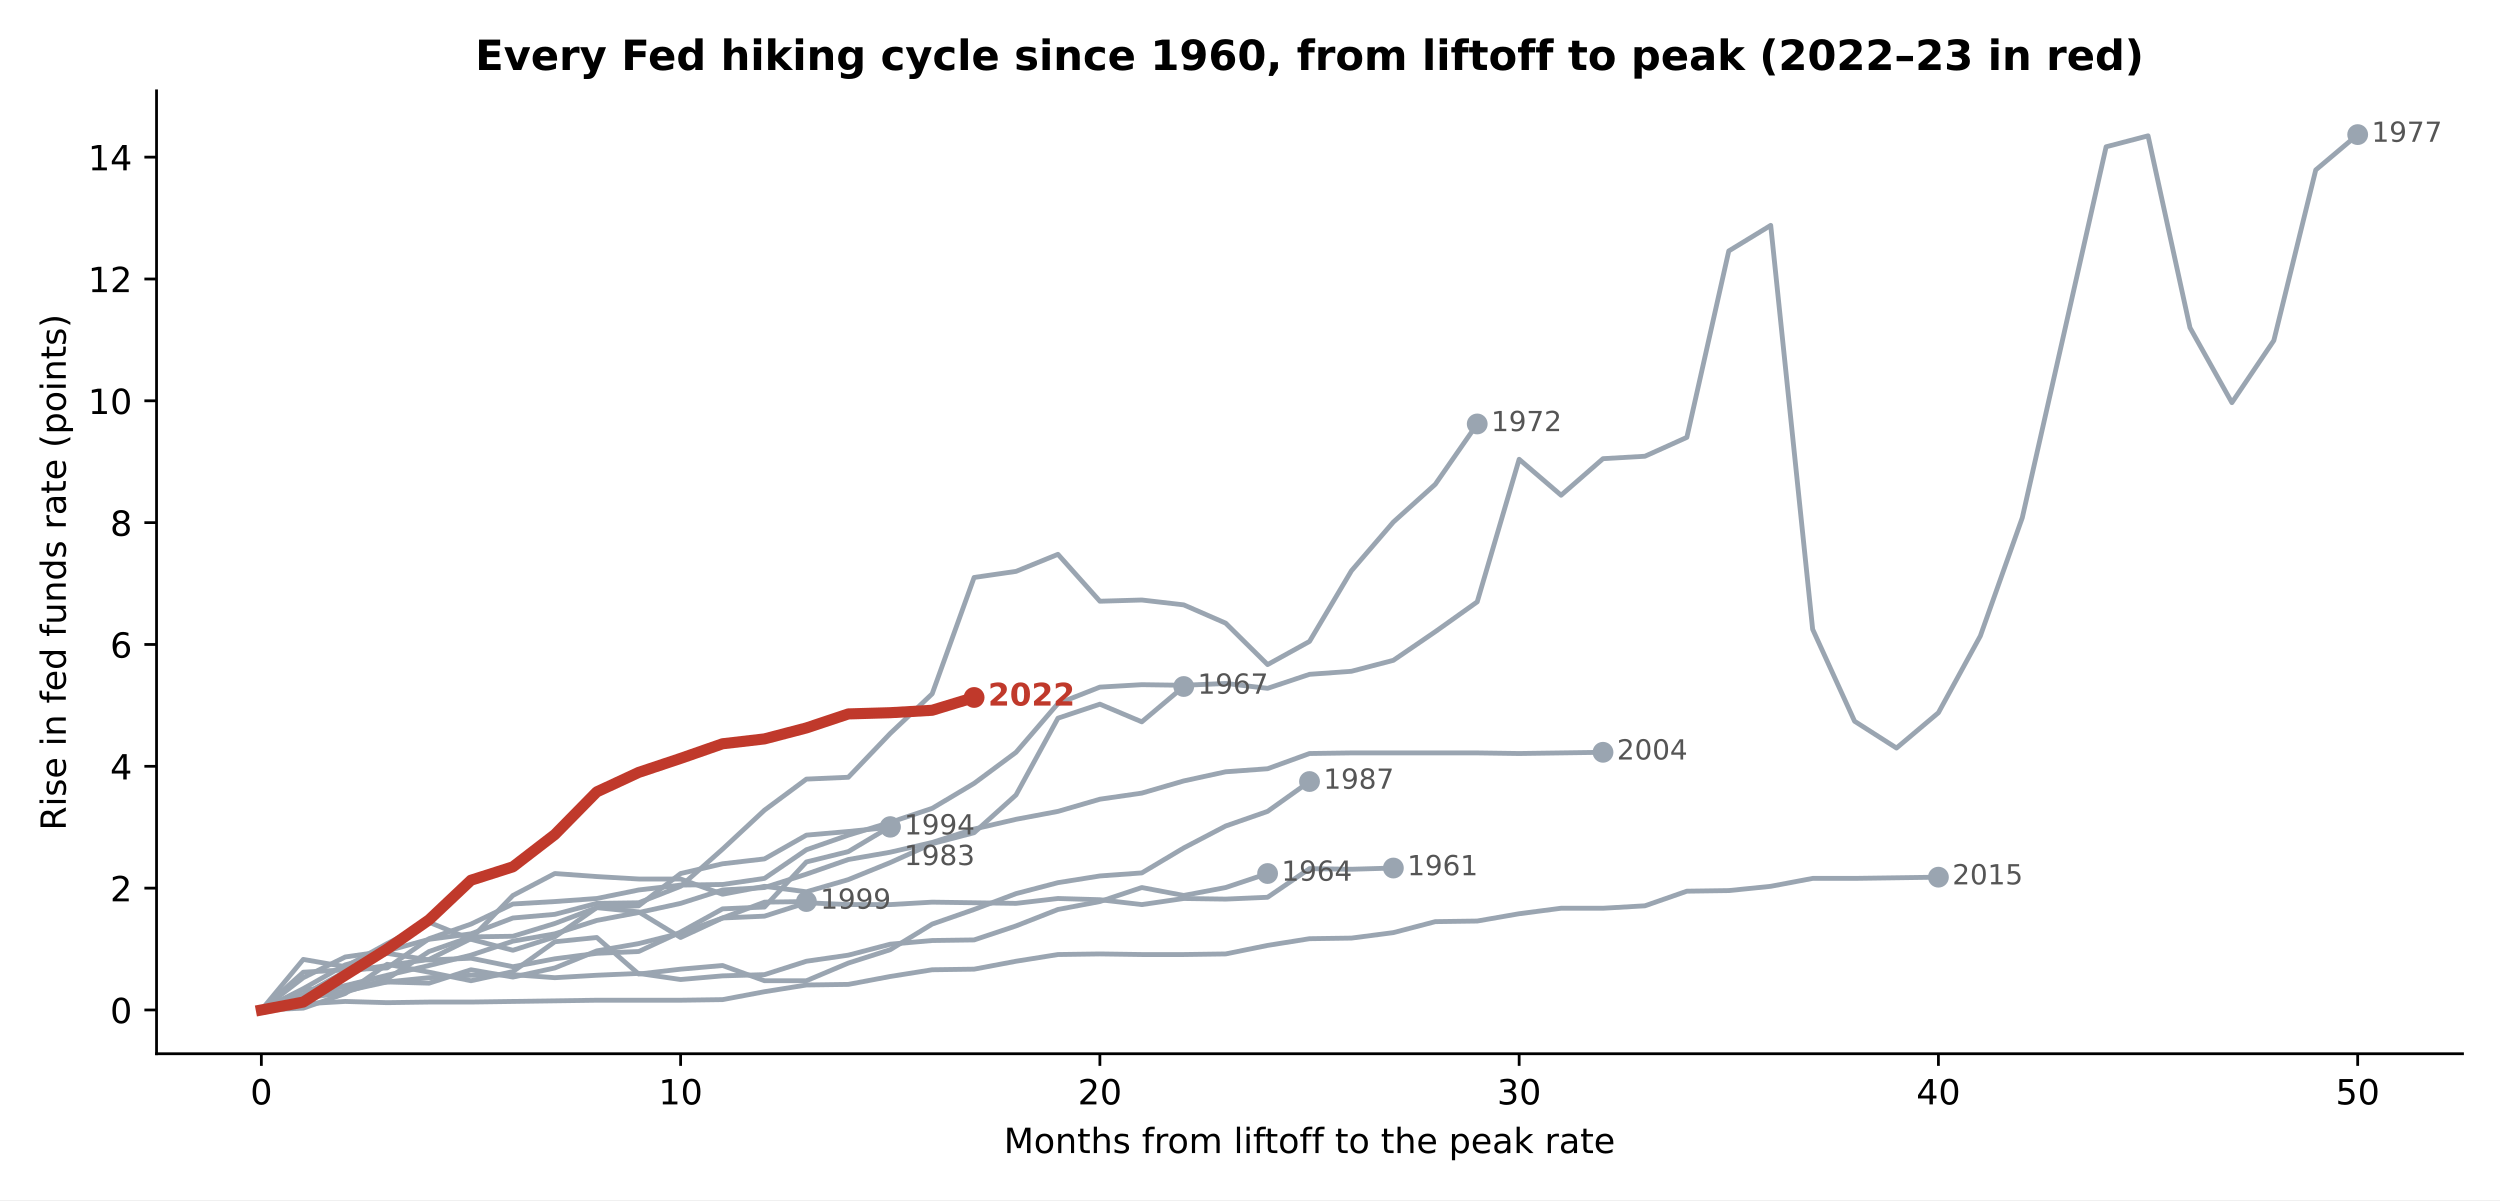
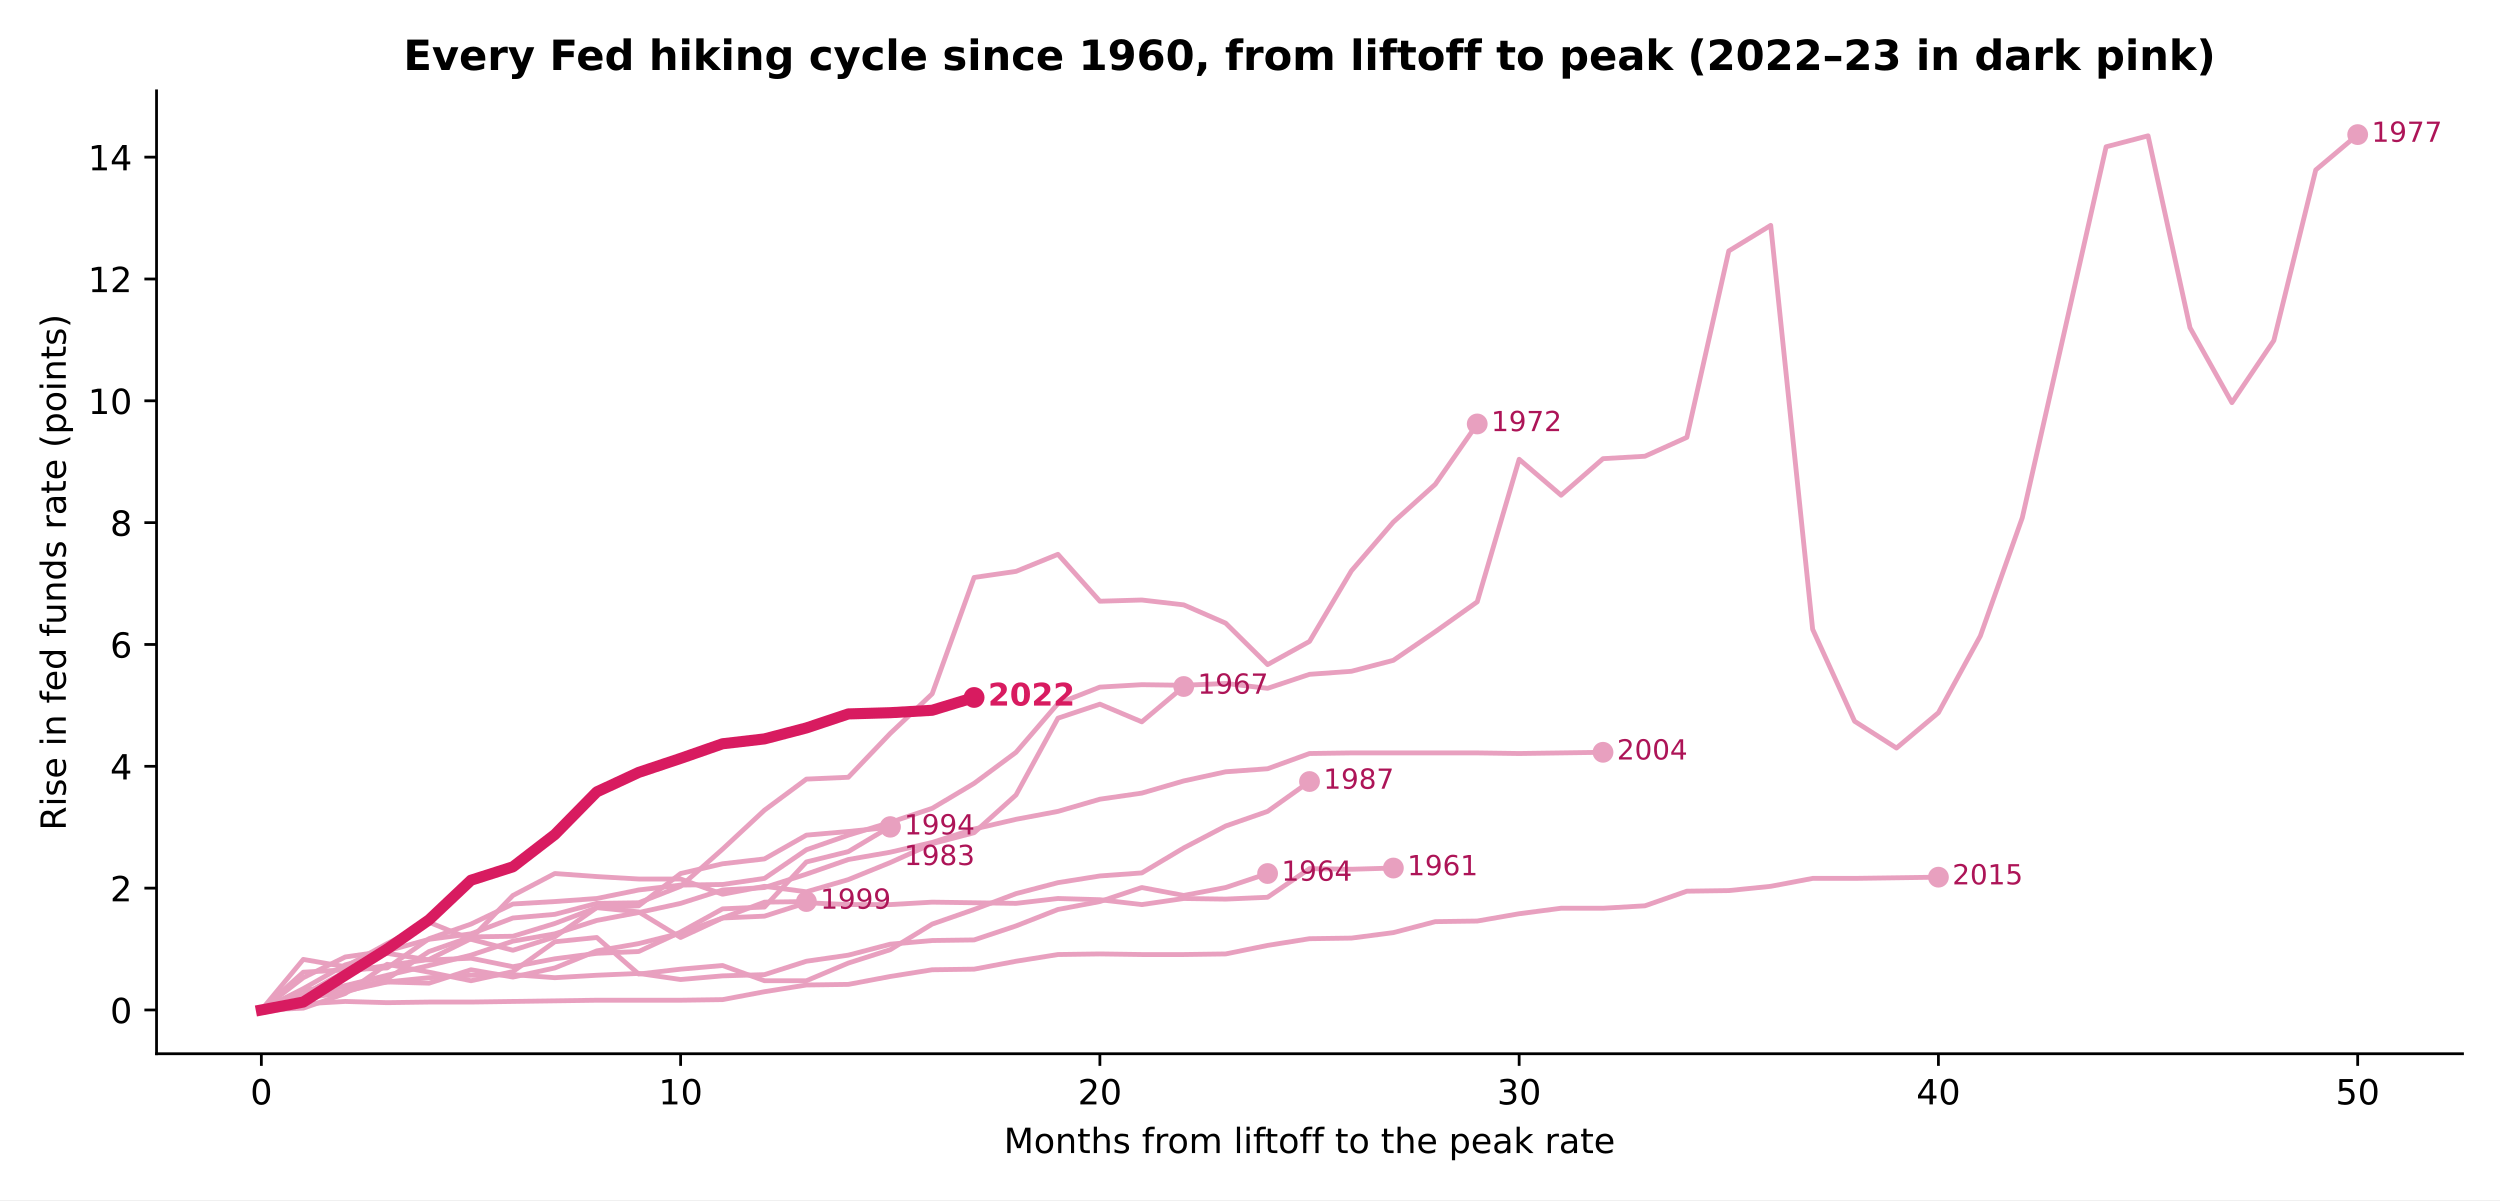
<svg xmlns="http://www.w3.org/2000/svg" xmlns:xlink="http://www.w3.org/1999/xlink" width="720pt" height="345.6pt" viewBox="0 0 720 345.6" version="1.1">
  <defs>
    <style type="text/css">*{stroke-linejoin: round; stroke-linecap: butt}</style>
  </defs>
  <g id="figure_1">
    <g id="patch_1">
      <path d="M 0 345.6  L 720 345.6  L 720 0  L 0 0  z " style="fill: #ffffff" />
    </g>
    <g id="axes_1">
      <g id="patch_2">
        <path d="M 45.082 303.478  L 709.2 303.478  L 709.2 26.16  L 45.082 26.16  z " style="fill: #ffffff" />
      </g>
      <g id="matplotlib.axis_1">
        <g id="xtick_1">
          <g id="line2d_1">
            <defs>
-               <path id="m225ca88bf4" d="M 0 0  L 0 3.5  " style="stroke: #000000; stroke-width: 0.8" />
+               <path id="me1688aa5b6" d="M 0 0  L 0 3.5  " style="stroke: #000000; stroke-width: 0.8" />
            </defs>
            <g>
-               <use xlink:href="#m225ca88bf4" x="75.27" y="303.478" style="stroke: #000000; stroke-width: 0.8" />
+               <use xlink:href="#me1688aa5b6" x="75.27" y="303.478" style="stroke: #000000; stroke-width: 0.8" />
            </g>
          </g>
          <g id="text_1">
            <text style="font-size: 10px; font-family: 'DejaVu Sans', 'Bitstream Vera Sans', 'Computer Modern Sans Serif', 'Lucida Grande', 'Verdana', 'Geneva', 'Lucid', 'Arial', 'Helvetica', 'Avant Garde', sans-serif; text-anchor: middle" x="75.27" y="318.075" transform="rotate(-0 75.26951 318.0753)">0</text>
          </g>
        </g>
        <g id="xtick_2">
          <g id="line2d_2">
            <g>
-               <use xlink:href="#m225ca88bf4" x="196.018" y="303.478" style="stroke: #000000; stroke-width: 0.8" />
+               <use xlink:href="#me1688aa5b6" x="196.018" y="303.478" style="stroke: #000000; stroke-width: 0.8" />
            </g>
          </g>
          <g id="text_2">
            <text style="font-size: 10px; font-family: 'DejaVu Sans', 'Bitstream Vera Sans', 'Computer Modern Sans Serif', 'Lucida Grande', 'Verdana', 'Geneva', 'Lucid', 'Arial', 'Helvetica', 'Avant Garde', sans-serif; text-anchor: middle" x="196.018" y="318.075" transform="rotate(-0 196.0182 318.0753)">10</text>
          </g>
        </g>
        <g id="xtick_3">
          <g id="line2d_3">
            <g>
-               <use xlink:href="#m225ca88bf4" x="316.767" y="303.478" style="stroke: #000000; stroke-width: 0.8" />
+               <use xlink:href="#me1688aa5b6" x="316.767" y="303.478" style="stroke: #000000; stroke-width: 0.8" />
            </g>
          </g>
          <g id="text_3">
            <text style="font-size: 10px; font-family: 'DejaVu Sans', 'Bitstream Vera Sans', 'Computer Modern Sans Serif', 'Lucida Grande', 'Verdana', 'Geneva', 'Lucid', 'Arial', 'Helvetica', 'Avant Garde', sans-serif; text-anchor: middle" x="316.767" y="318.075" transform="rotate(-0 316.7668 318.0753)">20</text>
          </g>
        </g>
        <g id="xtick_4">
          <g id="line2d_4">
            <g>
-               <use xlink:href="#m225ca88bf4" x="437.516" y="303.478" style="stroke: #000000; stroke-width: 0.8" />
+               <use xlink:href="#me1688aa5b6" x="437.516" y="303.478" style="stroke: #000000; stroke-width: 0.8" />
            </g>
          </g>
          <g id="text_4">
            <text style="font-size: 10px; font-family: 'DejaVu Sans', 'Bitstream Vera Sans', 'Computer Modern Sans Serif', 'Lucida Grande', 'Verdana', 'Geneva', 'Lucid', 'Arial', 'Helvetica', 'Avant Garde', sans-serif; text-anchor: middle" x="437.516" y="318.075" transform="rotate(-0 437.5155 318.0753)">30</text>
          </g>
        </g>
        <g id="xtick_5">
          <g id="line2d_5">
            <g>
-               <use xlink:href="#m225ca88bf4" x="558.264" y="303.478" style="stroke: #000000; stroke-width: 0.8" />
+               <use xlink:href="#me1688aa5b6" x="558.264" y="303.478" style="stroke: #000000; stroke-width: 0.8" />
            </g>
          </g>
          <g id="text_5">
            <text style="font-size: 10px; font-family: 'DejaVu Sans', 'Bitstream Vera Sans', 'Computer Modern Sans Serif', 'Lucida Grande', 'Verdana', 'Geneva', 'Lucid', 'Arial', 'Helvetica', 'Avant Garde', sans-serif; text-anchor: middle" x="558.264" y="318.075" transform="rotate(-0 558.2642 318.0753)">40</text>
          </g>
        </g>
        <g id="xtick_6">
          <g id="line2d_6">
            <g>
-               <use xlink:href="#m225ca88bf4" x="679.013" y="303.478" style="stroke: #000000; stroke-width: 0.8" />
+               <use xlink:href="#me1688aa5b6" x="679.013" y="303.478" style="stroke: #000000; stroke-width: 0.8" />
            </g>
          </g>
          <g id="text_6">
            <text style="font-size: 10px; font-family: 'DejaVu Sans', 'Bitstream Vera Sans', 'Computer Modern Sans Serif', 'Lucida Grande', 'Verdana', 'Geneva', 'Lucid', 'Arial', 'Helvetica', 'Avant Garde', sans-serif; text-anchor: middle" x="679.013" y="318.075" transform="rotate(-0 679.0128 318.0753)">50</text>
          </g>
        </g>
        <g id="text_7">
          <text style="font-size: 10px; font-family: 'DejaVu Sans', 'Bitstream Vera Sans', 'Computer Modern Sans Serif', 'Lucida Grande', 'Verdana', 'Geneva', 'Lucid', 'Arial', 'Helvetica', 'Avant Garde', sans-serif; text-anchor: middle" x="377.141" y="332.076" transform="rotate(-0 377.1412 332.0761)">Months from liftoff to the peak rate</text>
        </g>
      </g>
      <g id="matplotlib.axis_2">
        <g id="ytick_1">
          <g id="line2d_7">
            <defs>
-               <path id="m6b2600c129" d="M 0 0  L -3.5 0  " style="stroke: #000000; stroke-width: 0.8" />
+               <path id="m8c6178fd50" d="M 0 0  L -3.5 0  " style="stroke: #000000; stroke-width: 0.8" />
            </defs>
            <g>
-               <use xlink:href="#m6b2600c129" x="45.082" y="290.872" style="stroke: #000000; stroke-width: 0.8" />
+               <use xlink:href="#m8c6178fd50" x="45.082" y="290.872" style="stroke: #000000; stroke-width: 0.8" />
            </g>
          </g>
          <g id="text_8">
            <text style="font-size: 10px; font-family: 'DejaVu Sans', 'Bitstream Vera Sans', 'Computer Modern Sans Serif', 'Lucida Grande', 'Verdana', 'Geneva', 'Lucid', 'Arial', 'Helvetica', 'Avant Garde', sans-serif; text-anchor: end" x="38.082" y="294.671" transform="rotate(-0 38.08234 294.6711)">0</text>
          </g>
        </g>
        <g id="ytick_2">
          <g id="line2d_8">
            <g>
-               <use xlink:href="#m6b2600c129" x="45.082" y="255.784" style="stroke: #000000; stroke-width: 0.8" />
+               <use xlink:href="#m8c6178fd50" x="45.082" y="255.784" style="stroke: #000000; stroke-width: 0.8" />
            </g>
          </g>
          <g id="text_9">
            <text style="font-size: 10px; font-family: 'DejaVu Sans', 'Bitstream Vera Sans', 'Computer Modern Sans Serif', 'Lucida Grande', 'Verdana', 'Geneva', 'Lucid', 'Arial', 'Helvetica', 'Avant Garde', sans-serif; text-anchor: end" x="38.082" y="259.583" transform="rotate(-0 38.08234 259.5832)">2</text>
          </g>
        </g>
        <g id="ytick_3">
          <g id="line2d_9">
            <g>
-               <use xlink:href="#m6b2600c129" x="45.082" y="220.696" style="stroke: #000000; stroke-width: 0.8" />
+               <use xlink:href="#m8c6178fd50" x="45.082" y="220.696" style="stroke: #000000; stroke-width: 0.8" />
            </g>
          </g>
          <g id="text_10">
            <text style="font-size: 10px; font-family: 'DejaVu Sans', 'Bitstream Vera Sans', 'Computer Modern Sans Serif', 'Lucida Grande', 'Verdana', 'Geneva', 'Lucid', 'Arial', 'Helvetica', 'Avant Garde', sans-serif; text-anchor: end" x="38.082" y="224.495" transform="rotate(-0 38.08234 224.4952)">4</text>
          </g>
        </g>
        <g id="ytick_4">
          <g id="line2d_10">
            <g>
-               <use xlink:href="#m6b2600c129" x="45.082" y="185.608" style="stroke: #000000; stroke-width: 0.8" />
+               <use xlink:href="#m8c6178fd50" x="45.082" y="185.608" style="stroke: #000000; stroke-width: 0.8" />
            </g>
          </g>
          <g id="text_11">
            <text style="font-size: 10px; font-family: 'DejaVu Sans', 'Bitstream Vera Sans', 'Computer Modern Sans Serif', 'Lucida Grande', 'Verdana', 'Geneva', 'Lucid', 'Arial', 'Helvetica', 'Avant Garde', sans-serif; text-anchor: end" x="38.082" y="189.407" transform="rotate(-0 38.08234 189.4073)">6</text>
          </g>
        </g>
        <g id="ytick_5">
          <g id="line2d_11">
            <g>
-               <use xlink:href="#m6b2600c129" x="45.082" y="150.52" style="stroke: #000000; stroke-width: 0.8" />
+               <use xlink:href="#m8c6178fd50" x="45.082" y="150.52" style="stroke: #000000; stroke-width: 0.8" />
            </g>
          </g>
          <g id="text_12">
            <text style="font-size: 10px; font-family: 'DejaVu Sans', 'Bitstream Vera Sans', 'Computer Modern Sans Serif', 'Lucida Grande', 'Verdana', 'Geneva', 'Lucid', 'Arial', 'Helvetica', 'Avant Garde', sans-serif; text-anchor: end" x="38.082" y="154.319" transform="rotate(-0 38.08234 154.3193)">8</text>
          </g>
        </g>
        <g id="ytick_6">
          <g id="line2d_12">
            <g>
-               <use xlink:href="#m6b2600c129" x="45.082" y="115.433" style="stroke: #000000; stroke-width: 0.8" />
+               <use xlink:href="#m8c6178fd50" x="45.082" y="115.433" style="stroke: #000000; stroke-width: 0.8" />
            </g>
          </g>
          <g id="text_13">
            <text style="font-size: 10px; font-family: 'DejaVu Sans', 'Bitstream Vera Sans', 'Computer Modern Sans Serif', 'Lucida Grande', 'Verdana', 'Geneva', 'Lucid', 'Arial', 'Helvetica', 'Avant Garde', sans-serif; text-anchor: end" x="38.082" y="119.231" transform="rotate(-0 38.08234 119.2314)">10</text>
          </g>
        </g>
        <g id="ytick_7">
          <g id="line2d_13">
            <g>
-               <use xlink:href="#m6b2600c129" x="45.082" y="80.345" style="stroke: #000000; stroke-width: 0.8" />
+               <use xlink:href="#m8c6178fd50" x="45.082" y="80.345" style="stroke: #000000; stroke-width: 0.8" />
            </g>
          </g>
          <g id="text_14">
            <text style="font-size: 10px; font-family: 'DejaVu Sans', 'Bitstream Vera Sans', 'Computer Modern Sans Serif', 'Lucida Grande', 'Verdana', 'Geneva', 'Lucid', 'Arial', 'Helvetica', 'Avant Garde', sans-serif; text-anchor: end" x="38.082" y="84.143" transform="rotate(-0 38.08234 84.1434)">12</text>
          </g>
        </g>
        <g id="ytick_8">
          <g id="line2d_14">
            <g>
-               <use xlink:href="#m6b2600c129" x="45.082" y="45.257" style="stroke: #000000; stroke-width: 0.8" />
+               <use xlink:href="#m8c6178fd50" x="45.082" y="45.257" style="stroke: #000000; stroke-width: 0.8" />
            </g>
          </g>
          <g id="text_15">
            <text style="font-size: 10px; font-family: 'DejaVu Sans', 'Bitstream Vera Sans', 'Computer Modern Sans Serif', 'Lucida Grande', 'Verdana', 'Geneva', 'Lucid', 'Arial', 'Helvetica', 'Avant Garde', sans-serif; text-anchor: end" x="38.082" y="49.055" transform="rotate(-0 38.08234 49.05545)">14</text>
          </g>
        </g>
        <g id="text_16">
          <text style="font-size: 10px; font-family: 'DejaVu Sans', 'Bitstream Vera Sans', 'Computer Modern Sans Serif', 'Lucida Grande', 'Verdana', 'Geneva', 'Lucid', 'Arial', 'Helvetica', 'Avant Garde', sans-serif; text-anchor: middle" x="18.955" y="164.819" transform="rotate(-90 18.955 164.8188)">Rise in fed funds rate (points)</text>
        </g>
      </g>
      <g id="line2d_15">
-         <path d="M 75.27 290.872  L 87.344 276.311  L 99.419 278.416  L 111.494 271.749  L 123.569 265.609  L 135.644 270.521  L 147.719 273.679  L 159.794 269.82  L 171.868 261.398  L 183.943 262.627  L 196.018 269.995  L 208.093 264.381  L 220.168 263.855  L 232.243 259.995  L 244.318 260.521  L 256.393 260.521  L 268.467 259.819  L 280.542 259.995  L 292.617 260.17  L 304.692 258.767  L 316.767 259.118  L 328.842 260.521  L 340.917 258.767  L 352.991 258.942  L 365.066 258.416  L 377.141 250.17  L 389.216 250.346  L 401.291 249.995  " clip-path="url(#pd6f90a37a1)" style="fill: none; stroke: #9aa5b1; stroke-width: 1.4; stroke-linecap: square" />
+         <path d="M 75.27 290.872  L 87.344 276.311  L 99.419 278.416  L 111.494 271.749  L 123.569 265.609  L 135.644 270.521  L 147.719 273.679  L 159.794 269.82  L 171.868 261.398  L 183.943 262.627  L 196.018 269.995  L 208.093 264.381  L 220.168 263.855  L 232.243 259.995  L 244.318 260.521  L 256.393 260.521  L 268.467 259.819  L 280.542 259.995  L 292.617 260.17  L 304.692 258.767  L 316.767 259.118  L 328.842 260.521  L 340.917 258.767  L 352.991 258.942  L 365.066 258.416  L 377.141 250.17  L 389.216 250.346  L 401.291 249.995  " clip-path="url(#p5d82ad75a1)" style="fill: none; stroke: #e8a0bf; stroke-width: 1.4; stroke-linecap: square" />
      </g>
      <g id="line2d_16">
        <defs>
-           <path id="m05552e26a7" d="M 0 2.5  C 0.663 2.5 1.299 2.237 1.768 1.768  C 2.237 1.299 2.5 0.663 2.5 0  C 2.5 -0.663 2.237 -1.299 1.768 -1.768  C 1.299 -2.237 0.663 -2.5 0 -2.5  C -0.663 -2.5 -1.299 -2.237 -1.768 -1.768  C -2.237 -1.299 -2.5 -0.663 -2.5 0  C -2.5 0.663 -2.237 1.299 -1.768 1.768  C -1.299 2.237 -0.663 2.5 0 2.5  z " style="stroke: #9aa5b1" />
+           <path id="m7ef1931a1c" d="M 0 2.5  C 0.663 2.5 1.299 2.237 1.768 1.768  C 2.237 1.299 2.5 0.663 2.5 0  C 2.5 -0.663 2.237 -1.299 1.768 -1.768  C 1.299 -2.237 0.663 -2.5 0 -2.5  C -0.663 -2.5 -1.299 -2.237 -1.768 -1.768  C -2.237 -1.299 -2.5 -0.663 -2.5 0  C -2.5 0.663 -2.237 1.299 -1.768 1.768  C -1.299 2.237 -0.663 2.5 0 2.5  z " style="stroke: #e8a0bf" />
        </defs>
-         <g clip-path="url(#pd6f90a37a1)">
-           <use xlink:href="#m05552e26a7" x="401.291" y="249.995" style="fill: #9aa5b1; stroke: #9aa5b1" />
+         <g clip-path="url(#p5d82ad75a1)">
+           <use xlink:href="#m7ef1931a1c" x="401.291" y="249.995" style="fill: #e8a0bf; stroke: #e8a0bf" />
        </g>
      </g>
      <g id="line2d_17">
-         <path d="M 75.27 290.872  L 87.344 285.083  L 99.419 284.206  L 111.494 282.802  L 123.569 281.574  L 135.644 280.872  L 147.719 280.697  L 159.794 281.574  L 171.868 280.872  L 183.943 280.346  L 196.018 282.1  L 208.093 281.048  L 220.168 280.697  L 232.243 276.837  L 244.318 275.083  L 256.393 271.925  L 268.467 270.872  L 280.542 270.697  L 292.617 266.662  L 304.692 261.925  L 316.767 259.644  L 328.842 255.609  L 340.917 257.89  L 352.991 255.609  L 365.066 251.574  " clip-path="url(#pd6f90a37a1)" style="fill: none; stroke: #9aa5b1; stroke-width: 1.4; stroke-linecap: square" />
+         <path d="M 75.27 290.872  L 87.344 285.083  L 99.419 284.206  L 111.494 282.802  L 123.569 281.574  L 135.644 280.872  L 147.719 280.697  L 159.794 281.574  L 171.868 280.872  L 183.943 280.346  L 196.018 282.1  L 208.093 281.048  L 220.168 280.697  L 232.243 276.837  L 244.318 275.083  L 256.393 271.925  L 268.467 270.872  L 280.542 270.697  L 292.617 266.662  L 304.692 261.925  L 316.767 259.644  L 328.842 255.609  L 340.917 257.89  L 352.991 255.609  L 365.066 251.574  " clip-path="url(#p5d82ad75a1)" style="fill: none; stroke: #e8a0bf; stroke-width: 1.4; stroke-linecap: square" />
      </g>
      <g id="line2d_18">
-         <g clip-path="url(#pd6f90a37a1)">
-           <use xlink:href="#m05552e26a7" x="365.066" y="251.574" style="fill: #9aa5b1; stroke: #9aa5b1" />
+         <g clip-path="url(#p5d82ad75a1)">
+           <use xlink:href="#m7ef1931a1c" x="365.066" y="251.574" style="fill: #e8a0bf; stroke: #e8a0bf" />
        </g>
      </g>
      <g id="line2d_19">
-         <path d="M 75.27 290.872  L 87.344 286.486  L 99.419 279.82  L 111.494 278.065  L 123.569 276.311  L 135.644 270.346  L 147.719 257.89  L 159.794 251.574  L 171.868 252.451  L 183.943 253.153  L 196.018 253.153  L 208.093 257.539  L 220.168 255.258  L 232.243 256.837  L 244.318 253.328  L 256.393 248.416  L 268.467 242.977  L 280.542 239.819  L 292.617 228.942  L 304.692 206.837  L 316.767 202.802  L 328.842 207.889  L 340.917 197.714  " clip-path="url(#pd6f90a37a1)" style="fill: none; stroke: #9aa5b1; stroke-width: 1.4; stroke-linecap: square" />
+         <path d="M 75.27 290.872  L 87.344 286.486  L 99.419 279.82  L 111.494 278.065  L 123.569 276.311  L 135.644 270.346  L 147.719 257.89  L 159.794 251.574  L 171.868 252.451  L 183.943 253.153  L 196.018 253.153  L 208.093 257.539  L 220.168 255.258  L 232.243 256.837  L 244.318 253.328  L 256.393 248.416  L 268.467 242.977  L 280.542 239.819  L 292.617 228.942  L 304.692 206.837  L 316.767 202.802  L 328.842 207.889  L 340.917 197.714  " clip-path="url(#p5d82ad75a1)" style="fill: none; stroke: #e8a0bf; stroke-width: 1.4; stroke-linecap: square" />
      </g>
      <g id="line2d_20">
-         <g clip-path="url(#pd6f90a37a1)">
-           <use xlink:href="#m05552e26a7" x="340.917" y="197.714" style="fill: #9aa5b1; stroke: #9aa5b1" />
+         <g clip-path="url(#p5d82ad75a1)">
+           <use xlink:href="#m7ef1931a1c" x="340.917" y="197.714" style="fill: #e8a0bf; stroke: #e8a0bf" />
        </g>
      </g>
      <g id="line2d_21">
-         <path d="M 75.27 290.872  L 87.344 281.574  L 99.419 275.609  L 111.494 273.855  L 123.569 270.521  L 135.644 268.942  L 147.719 264.381  L 159.794 263.328  L 171.868 260.17  L 183.943 259.995  L 196.018 255.258  L 208.093 244.556  L 220.168 233.328  L 232.243 224.381  L 244.318 223.854  L 256.393 211.223  L 268.467 199.819  L 280.542 166.31  L 292.617 164.556  L 304.692 159.643  L 316.767 173.152  L 328.842 172.801  L 340.917 174.205  L 352.991 179.468  L 365.066 191.398  L 377.141 184.731  L 389.216 164.38  L 401.291 150.345  L 413.366 139.468  L 425.441 122.099  " clip-path="url(#pd6f90a37a1)" style="fill: none; stroke: #9aa5b1; stroke-width: 1.4; stroke-linecap: square" />
+         <path d="M 75.27 290.872  L 87.344 281.574  L 99.419 275.609  L 111.494 273.855  L 123.569 270.521  L 135.644 268.942  L 147.719 264.381  L 159.794 263.328  L 171.868 260.17  L 183.943 259.995  L 196.018 255.258  L 208.093 244.556  L 220.168 233.328  L 232.243 224.381  L 244.318 223.854  L 256.393 211.223  L 268.467 199.819  L 280.542 166.31  L 292.617 164.556  L 304.692 159.643  L 316.767 173.152  L 328.842 172.801  L 340.917 174.205  L 352.991 179.468  L 365.066 191.398  L 377.141 184.731  L 389.216 164.38  L 401.291 150.345  L 413.366 139.468  L 425.441 122.099  " clip-path="url(#p5d82ad75a1)" style="fill: none; stroke: #e8a0bf; stroke-width: 1.4; stroke-linecap: square" />
      </g>
      <g id="line2d_22">
-         <g clip-path="url(#pd6f90a37a1)">
-           <use xlink:href="#m05552e26a7" x="425.441" y="122.099" style="fill: #9aa5b1; stroke: #9aa5b1" />
+         <g clip-path="url(#p5d82ad75a1)">
+           <use xlink:href="#m7ef1931a1c" x="425.441" y="122.099" style="fill: #e8a0bf; stroke: #e8a0bf" />
        </g>
      </g>
      <g id="line2d_23">
-         <path d="M 75.27 290.872  L 87.344 279.995  L 99.419 279.293  L 111.494 278.767  L 123.569 270.346  L 135.644 266.135  L 147.719 260.346  L 159.794 259.644  L 171.868 258.767  L 183.943 256.311  L 196.018 254.907  L 208.093 254.732  L 220.168 252.977  L 232.243 244.732  L 244.318 240.521  L 256.393 236.837  L 268.467 232.802  L 280.542 225.609  L 292.617 216.661  L 304.692 202.626  L 316.767 197.889  L 328.842 197.187  L 340.917 197.363  L 352.991 196.837  L 365.066 198.24  L 377.141 194.205  L 389.216 193.328  L 401.291 190.17  L 413.366 181.924  L 425.441 173.328  L 437.516 132.275  L 449.59 142.626  L 461.665 132.099  L 473.74 131.398  L 485.815 125.959  L 497.89 72.274  L 509.965 64.906  L 522.04 181.222  L 534.114 207.714  L 546.189 215.433  L 558.264 205.258  L 570.339 183.152  L 582.414 149.117  L 594.489 95.783  L 606.564 42.274  L 618.639 39.116  L 630.713 94.38  L 642.788 115.959  L 654.863 98.064  L 666.938 48.941  L 679.013 38.765  " clip-path="url(#pd6f90a37a1)" style="fill: none; stroke: #9aa5b1; stroke-width: 1.4; stroke-linecap: square" />
+         <path d="M 75.27 290.872  L 87.344 279.995  L 99.419 279.293  L 111.494 278.767  L 123.569 270.346  L 135.644 266.135  L 147.719 260.346  L 159.794 259.644  L 171.868 258.767  L 183.943 256.311  L 196.018 254.907  L 208.093 254.732  L 220.168 252.977  L 232.243 244.732  L 244.318 240.521  L 256.393 236.837  L 268.467 232.802  L 280.542 225.609  L 292.617 216.661  L 304.692 202.626  L 316.767 197.889  L 328.842 197.187  L 340.917 197.363  L 352.991 196.837  L 365.066 198.24  L 377.141 194.205  L 389.216 193.328  L 401.291 190.17  L 413.366 181.924  L 425.441 173.328  L 437.516 132.275  L 449.59 142.626  L 461.665 132.099  L 473.74 131.398  L 485.815 125.959  L 497.89 72.274  L 509.965 64.906  L 522.04 181.222  L 534.114 207.714  L 546.189 215.433  L 558.264 205.258  L 570.339 183.152  L 582.414 149.117  L 594.489 95.783  L 606.564 42.274  L 618.639 39.116  L 630.713 94.38  L 642.788 115.959  L 654.863 98.064  L 666.938 48.941  L 679.013 38.765  " clip-path="url(#p5d82ad75a1)" style="fill: none; stroke: #e8a0bf; stroke-width: 1.4; stroke-linecap: square" />
      </g>
      <g id="line2d_24">
-         <g clip-path="url(#pd6f90a37a1)">
-           <use xlink:href="#m05552e26a7" x="679.013" y="38.765" style="fill: #9aa5b1; stroke: #9aa5b1" />
+         <g clip-path="url(#p5d82ad75a1)">
+           <use xlink:href="#m7ef1931a1c" x="679.013" y="38.765" style="fill: #e8a0bf; stroke: #e8a0bf" />
        </g>
      </g>
      <g id="line2d_25">
-         <path d="M 75.27 290.872  L 87.344 284.732  L 99.419 277.89  L 111.494 274.556  L 123.569 276.486  L 135.644 275.96  L 147.719 278.416  L 159.794 276.135  L 171.868 274.556  L 183.943 274.03  L 196.018 268.416  L 208.093 261.749  L 220.168 261.223  L 232.243 248.24  L 244.318 245.258  L 256.393 238.065  " clip-path="url(#pd6f90a37a1)" style="fill: none; stroke: #9aa5b1; stroke-width: 1.4; stroke-linecap: square" />
+         <path d="M 75.27 290.872  L 87.344 284.732  L 99.419 277.89  L 111.494 274.556  L 123.569 276.486  L 135.644 275.96  L 147.719 278.416  L 159.794 276.135  L 171.868 274.556  L 183.943 274.03  L 196.018 268.416  L 208.093 261.749  L 220.168 261.223  L 232.243 248.24  L 244.318 245.258  L 256.393 238.065  " clip-path="url(#p5d82ad75a1)" style="fill: none; stroke: #e8a0bf; stroke-width: 1.4; stroke-linecap: square" />
      </g>
      <g id="line2d_26">
-         <g clip-path="url(#pd6f90a37a1)">
-           <use xlink:href="#m05552e26a7" x="256.393" y="238.065" style="fill: #9aa5b1; stroke: #9aa5b1" />
+         <g clip-path="url(#p5d82ad75a1)">
+           <use xlink:href="#m7ef1931a1c" x="256.393" y="238.065" style="fill: #e8a0bf; stroke: #e8a0bf" />
        </g>
      </g>
      <g id="line2d_27">
-         <path d="M 75.27 290.872  L 87.344 290.346  L 99.419 286.135  L 111.494 277.714  L 123.569 279.995  L 135.644 282.451  L 147.719 279.82  L 159.794 271.223  L 171.868 269.995  L 183.943 280.521  L 196.018 279.118  L 208.093 278.065  L 220.168 282.451  L 232.243 282.451  L 244.318 277.363  L 256.393 273.504  L 268.467 266.135  L 280.542 261.925  L 292.617 257.363  L 304.692 254.205  L 316.767 252.276  L 328.842 251.398  L 340.917 244.205  L 352.991 237.889  L 365.066 233.679  L 377.141 225.082  " clip-path="url(#pd6f90a37a1)" style="fill: none; stroke: #9aa5b1; stroke-width: 1.4; stroke-linecap: square" />
+         <path d="M 75.27 290.872  L 87.344 290.346  L 99.419 286.135  L 111.494 277.714  L 123.569 279.995  L 135.644 282.451  L 147.719 279.82  L 159.794 271.223  L 171.868 269.995  L 183.943 280.521  L 196.018 279.118  L 208.093 278.065  L 220.168 282.451  L 232.243 282.451  L 244.318 277.363  L 256.393 273.504  L 268.467 266.135  L 280.542 261.925  L 292.617 257.363  L 304.692 254.205  L 316.767 252.276  L 328.842 251.398  L 340.917 244.205  L 352.991 237.889  L 365.066 233.679  L 377.141 225.082  " clip-path="url(#p5d82ad75a1)" style="fill: none; stroke: #e8a0bf; stroke-width: 1.4; stroke-linecap: square" />
      </g>
      <g id="line2d_28">
-         <g clip-path="url(#pd6f90a37a1)">
-           <use xlink:href="#m05552e26a7" x="377.141" y="225.082" style="fill: #9aa5b1; stroke: #9aa5b1" />
+         <g clip-path="url(#p5d82ad75a1)">
+           <use xlink:href="#m7ef1931a1c" x="377.141" y="225.082" style="fill: #e8a0bf; stroke: #e8a0bf" />
        </g>
      </g>
      <g id="line2d_29">
-         <path d="M 75.27 290.872  L 87.344 287.539  L 99.419 285.785  L 111.494 281.925  L 123.569 274.03  L 135.644 269.82  L 147.719 269.644  L 159.794 265.96  L 171.868 261.398  L 183.943 260.872  L 196.018 251.574  L 208.093 248.767  L 220.168 247.363  L 232.243 240.521  L 244.318 239.468  L 256.393 238.24  " clip-path="url(#pd6f90a37a1)" style="fill: none; stroke: #9aa5b1; stroke-width: 1.4; stroke-linecap: square" />
+         <path d="M 75.27 290.872  L 87.344 287.539  L 99.419 285.785  L 111.494 281.925  L 123.569 274.03  L 135.644 269.82  L 147.719 269.644  L 159.794 265.96  L 171.868 261.398  L 183.943 260.872  L 196.018 251.574  L 208.093 248.767  L 220.168 247.363  L 232.243 240.521  L 244.318 239.468  L 256.393 238.24  " clip-path="url(#p5d82ad75a1)" style="fill: none; stroke: #e8a0bf; stroke-width: 1.4; stroke-linecap: square" />
      </g>
      <g id="line2d_30">
-         <g clip-path="url(#pd6f90a37a1)">
-           <use xlink:href="#m05552e26a7" x="256.393" y="238.24" style="fill: #9aa5b1; stroke: #9aa5b1" />
+         <g clip-path="url(#p5d82ad75a1)">
+           <use xlink:href="#m7ef1931a1c" x="256.393" y="238.24" style="fill: #e8a0bf; stroke: #e8a0bf" />
        </g>
      </g>
      <g id="line2d_31">
-         <path d="M 75.27 290.872  L 87.344 286.837  L 99.419 285.434  L 111.494 282.802  L 123.569 283.153  L 135.644 279.293  L 147.719 281.399  L 159.794 278.767  L 171.868 273.855  L 183.943 271.749  L 196.018 268.767  L 208.093 264.381  L 220.168 259.819  L 232.243 259.644  " clip-path="url(#pd6f90a37a1)" style="fill: none; stroke: #9aa5b1; stroke-width: 1.4; stroke-linecap: square" />
+         <path d="M 75.27 290.872  L 87.344 286.837  L 99.419 285.434  L 111.494 282.802  L 123.569 283.153  L 135.644 279.293  L 147.719 281.399  L 159.794 278.767  L 171.868 273.855  L 183.943 271.749  L 196.018 268.767  L 208.093 264.381  L 220.168 259.819  L 232.243 259.644  " clip-path="url(#p5d82ad75a1)" style="fill: none; stroke: #e8a0bf; stroke-width: 1.4; stroke-linecap: square" />
      </g>
      <g id="line2d_32">
-         <g clip-path="url(#pd6f90a37a1)">
-           <use xlink:href="#m05552e26a7" x="232.243" y="259.644" style="fill: #9aa5b1; stroke: #9aa5b1" />
+         <g clip-path="url(#p5d82ad75a1)">
+           <use xlink:href="#m7ef1931a1c" x="232.243" y="259.644" style="fill: #e8a0bf; stroke: #e8a0bf" />
        </g>
      </g>
      <g id="line2d_33">
-         <path d="M 75.27 290.872  L 87.344 286.837  L 99.419 283.855  L 111.494 280.872  L 123.569 278.065  L 135.644 275.083  L 147.719 271.048  L 159.794 268.942  L 171.868 265.083  L 183.943 262.802  L 196.018 260.17  L 208.093 256.311  L 220.168 255.609  L 232.243 251.749  L 244.318 247.539  L 256.393 245.433  L 268.467 242.626  L 280.542 238.767  L 292.617 235.96  L 304.692 233.679  L 316.767 230.17  L 328.842 228.416  L 340.917 224.907  L 352.991 222.275  L 365.066 221.398  L 377.141 217.012  L 389.216 216.837  L 401.291 216.837  L 413.366 216.837  L 425.441 216.837  L 437.516 217.012  L 449.59 216.837  L 461.665 216.661  " clip-path="url(#pd6f90a37a1)" style="fill: none; stroke: #9aa5b1; stroke-width: 1.4; stroke-linecap: square" />
+         <path d="M 75.27 290.872  L 87.344 286.837  L 99.419 283.855  L 111.494 280.872  L 123.569 278.065  L 135.644 275.083  L 147.719 271.048  L 159.794 268.942  L 171.868 265.083  L 183.943 262.802  L 196.018 260.17  L 208.093 256.311  L 220.168 255.609  L 232.243 251.749  L 244.318 247.539  L 256.393 245.433  L 268.467 242.626  L 280.542 238.767  L 292.617 235.96  L 304.692 233.679  L 316.767 230.17  L 328.842 228.416  L 340.917 224.907  L 352.991 222.275  L 365.066 221.398  L 377.141 217.012  L 389.216 216.837  L 401.291 216.837  L 413.366 216.837  L 425.441 216.837  L 437.516 217.012  L 449.59 216.837  L 461.665 216.661  " clip-path="url(#p5d82ad75a1)" style="fill: none; stroke: #e8a0bf; stroke-width: 1.4; stroke-linecap: square" />
      </g>
      <g id="line2d_34">
-         <g clip-path="url(#pd6f90a37a1)">
-           <use xlink:href="#m05552e26a7" x="461.665" y="216.661" style="fill: #9aa5b1; stroke: #9aa5b1" />
+         <g clip-path="url(#p5d82ad75a1)">
+           <use xlink:href="#m7ef1931a1c" x="461.665" y="216.661" style="fill: #e8a0bf; stroke: #e8a0bf" />
        </g>
      </g>
      <g id="line2d_35">
-         <path d="M 75.27 290.872  L 87.344 289.118  L 99.419 288.416  L 111.494 288.767  L 123.569 288.592  L 135.644 288.592  L 147.719 288.416  L 159.794 288.241  L 171.868 288.065  L 183.943 288.065  L 196.018 288.065  L 208.093 287.89  L 220.168 285.609  L 232.243 283.679  L 244.318 283.504  L 256.393 281.223  L 268.467 279.293  L 280.542 279.118  L 292.617 276.837  L 304.692 274.907  L 316.767 274.732  L 328.842 274.907  L 340.917 274.907  L 352.991 274.732  L 365.066 272.276  L 377.141 270.346  L 389.216 270.17  L 401.291 268.591  L 413.366 265.434  L 425.441 265.258  L 437.516 263.153  L 449.59 261.574  L 461.665 261.574  L 473.74 260.872  L 485.815 256.662  L 497.89 256.486  L 509.965 255.258  L 522.04 252.977  L 534.114 252.977  L 546.189 252.802  L 558.264 252.626  " clip-path="url(#pd6f90a37a1)" style="fill: none; stroke: #9aa5b1; stroke-width: 1.4; stroke-linecap: square" />
+         <path d="M 75.27 290.872  L 87.344 289.118  L 99.419 288.416  L 111.494 288.767  L 123.569 288.592  L 135.644 288.592  L 147.719 288.416  L 159.794 288.241  L 171.868 288.065  L 183.943 288.065  L 196.018 288.065  L 208.093 287.89  L 220.168 285.609  L 232.243 283.679  L 244.318 283.504  L 256.393 281.223  L 268.467 279.293  L 280.542 279.118  L 292.617 276.837  L 304.692 274.907  L 316.767 274.732  L 328.842 274.907  L 340.917 274.907  L 352.991 274.732  L 365.066 272.276  L 377.141 270.346  L 389.216 270.17  L 401.291 268.591  L 413.366 265.434  L 425.441 265.258  L 437.516 263.153  L 449.59 261.574  L 461.665 261.574  L 473.74 260.872  L 485.815 256.662  L 497.89 256.486  L 509.965 255.258  L 522.04 252.977  L 534.114 252.977  L 546.189 252.802  L 558.264 252.626  " clip-path="url(#p5d82ad75a1)" style="fill: none; stroke: #e8a0bf; stroke-width: 1.4; stroke-linecap: square" />
      </g>
      <g id="line2d_36">
-         <g clip-path="url(#pd6f90a37a1)">
-           <use xlink:href="#m05552e26a7" x="558.264" y="252.626" style="fill: #9aa5b1; stroke: #9aa5b1" />
+         <g clip-path="url(#p5d82ad75a1)">
+           <use xlink:href="#m7ef1931a1c" x="558.264" y="252.626" style="fill: #e8a0bf; stroke: #e8a0bf" />
        </g>
      </g>
      <g id="line2d_37">
        <defs>
-           <path id="m275f224ebb" d="M 0 2.5  C 0.663 2.5 1.299 2.237 1.768 1.768  C 2.237 1.299 2.5 0.663 2.5 0  C 2.5 -0.663 2.237 -1.299 1.768 -1.768  C 1.299 -2.237 0.663 -2.5 0 -2.5  C -0.663 -2.5 -1.299 -2.237 -1.768 -1.768  C -2.237 -1.299 -2.5 -0.663 -2.5 0  C -2.5 0.663 -2.237 1.299 -1.768 1.768  C -1.299 2.237 -0.663 2.5 0 2.5  z " style="stroke: #c0392b" />
+           <path id="m45f7a4896c" d="M 0 2.5  C 0.663 2.5 1.299 2.237 1.768 1.768  C 2.237 1.299 2.5 0.663 2.5 0  C 2.5 -0.663 2.237 -1.299 1.768 -1.768  C 1.299 -2.237 0.663 -2.5 0 -2.5  C -0.663 -2.5 -1.299 -2.237 -1.768 -1.768  C -2.237 -1.299 -2.5 -0.663 -2.5 0  C -2.5 0.663 -2.237 1.299 -1.768 1.768  C -1.299 2.237 -0.663 2.5 0 2.5  z " style="stroke: #d81b60" />
        </defs>
-         <g clip-path="url(#pd6f90a37a1)">
-           <use xlink:href="#m275f224ebb" x="280.542" y="200.872" style="fill: #c0392b; stroke: #c0392b" />
+         <g clip-path="url(#p5d82ad75a1)">
+           <use xlink:href="#m45f7a4896c" x="280.542" y="200.872" style="fill: #d81b60; stroke: #d81b60" />
        </g>
      </g>
      <g id="patch_3">
        <path d="M 45.082 303.478  L 45.082 26.16  " style="fill: none; stroke: #000000; stroke-width: 0.8; stroke-linejoin: miter; stroke-linecap: square" />
      </g>
      <g id="patch_4">
        <path d="M 45.082 303.478  L 709.2 303.478  " style="fill: none; stroke: #000000; stroke-width: 0.8; stroke-linejoin: miter; stroke-linecap: square" />
      </g>
      <g id="text_17">
-         <text style="font-size: 8px; font-family: 'DejaVu Sans', 'Bitstream Vera Sans', 'Computer Modern Sans Serif', 'Lucida Grande', 'Verdana', 'Geneva', 'Lucid', 'Arial', 'Helvetica', 'Avant Garde', sans-serif; text-anchor: start; fill: #555555" x="405.291" y="252.073" transform="rotate(-0 405.2909 252.073)">1961</text>
+         <text style="font-size: 8px; font-family: 'DejaVu Sans', 'Bitstream Vera Sans', 'Computer Modern Sans Serif', 'Lucida Grande', 'Verdana', 'Geneva', 'Lucid', 'Arial', 'Helvetica', 'Avant Garde', sans-serif; text-anchor: start; fill: #ad1457" x="405.291" y="252.073" transform="rotate(-0 405.2909 252.073)">1961</text>
      </g>
      <g id="text_18">
-         <text style="font-size: 8px; font-family: 'DejaVu Sans', 'Bitstream Vera Sans', 'Computer Modern Sans Serif', 'Lucida Grande', 'Verdana', 'Geneva', 'Lucid', 'Arial', 'Helvetica', 'Avant Garde', sans-serif; text-anchor: start; fill: #555555" x="369.066" y="253.652" transform="rotate(-0 369.0663 253.6519)">1964</text>
+         <text style="font-size: 8px; font-family: 'DejaVu Sans', 'Bitstream Vera Sans', 'Computer Modern Sans Serif', 'Lucida Grande', 'Verdana', 'Geneva', 'Lucid', 'Arial', 'Helvetica', 'Avant Garde', sans-serif; text-anchor: start; fill: #ad1457" x="369.066" y="253.652" transform="rotate(-0 369.0663 253.6519)">1964</text>
      </g>
      <g id="text_19">
-         <text style="font-size: 8px; font-family: 'DejaVu Sans', 'Bitstream Vera Sans', 'Computer Modern Sans Serif', 'Lucida Grande', 'Verdana', 'Geneva', 'Lucid', 'Arial', 'Helvetica', 'Avant Garde', sans-serif; text-anchor: start; fill: #555555" x="344.917" y="199.792" transform="rotate(-0 344.9166 199.7919)">1967</text>
+         <text style="font-size: 8px; font-family: 'DejaVu Sans', 'Bitstream Vera Sans', 'Computer Modern Sans Serif', 'Lucida Grande', 'Verdana', 'Geneva', 'Lucid', 'Arial', 'Helvetica', 'Avant Garde', sans-serif; text-anchor: start; fill: #ad1457" x="344.917" y="199.792" transform="rotate(-0 344.9166 199.7919)">1967</text>
      </g>
      <g id="text_20">
-         <text style="font-size: 8px; font-family: 'DejaVu Sans', 'Bitstream Vera Sans', 'Computer Modern Sans Serif', 'Lucida Grande', 'Verdana', 'Geneva', 'Lucid', 'Arial', 'Helvetica', 'Avant Garde', sans-serif; text-anchor: start; fill: #555555" x="429.441" y="124.177" transform="rotate(-0 429.4406 124.1774)">1972</text>
+         <text style="font-size: 8px; font-family: 'DejaVu Sans', 'Bitstream Vera Sans', 'Computer Modern Sans Serif', 'Lucida Grande', 'Verdana', 'Geneva', 'Lucid', 'Arial', 'Helvetica', 'Avant Garde', sans-serif; text-anchor: start; fill: #ad1457" x="429.441" y="124.177" transform="rotate(-0 429.4406 124.1774)">1972</text>
      </g>
      <g id="text_21">
-         <text style="font-size: 8px; font-family: 'DejaVu Sans', 'Bitstream Vera Sans', 'Computer Modern Sans Serif', 'Lucida Grande', 'Verdana', 'Geneva', 'Lucid', 'Arial', 'Helvetica', 'Avant Garde', sans-serif; text-anchor: start; fill: #555555" x="683.013" y="40.843" transform="rotate(-0 683.0128 40.84347)">1977</text>
+         <text style="font-size: 8px; font-family: 'DejaVu Sans', 'Bitstream Vera Sans', 'Computer Modern Sans Serif', 'Lucida Grande', 'Verdana', 'Geneva', 'Lucid', 'Arial', 'Helvetica', 'Avant Garde', sans-serif; text-anchor: start; fill: #ad1457" x="683.013" y="40.843" transform="rotate(-0 683.0128 40.84347)">1977</text>
      </g>
      <g id="text_22">
-         <text style="font-size: 8px; font-family: 'DejaVu Sans', 'Bitstream Vera Sans', 'Computer Modern Sans Serif', 'Lucida Grande', 'Verdana', 'Geneva', 'Lucid', 'Arial', 'Helvetica', 'Avant Garde', sans-serif; text-anchor: start; fill: #555555" x="260.393" y="249.143" transform="rotate(-0 260.3925 249.1431)">1983</text>
+         <text style="font-size: 8px; font-family: 'DejaVu Sans', 'Bitstream Vera Sans', 'Computer Modern Sans Serif', 'Lucida Grande', 'Verdana', 'Geneva', 'Lucid', 'Arial', 'Helvetica', 'Avant Garde', sans-serif; text-anchor: start; fill: #ad1457" x="260.393" y="249.143" transform="rotate(-0 260.3925 249.1431)">1983</text>
      </g>
      <g id="text_23">
-         <text style="font-size: 8px; font-family: 'DejaVu Sans', 'Bitstream Vera Sans', 'Computer Modern Sans Serif', 'Lucida Grande', 'Verdana', 'Geneva', 'Lucid', 'Arial', 'Helvetica', 'Avant Garde', sans-serif; text-anchor: start; fill: #555555" x="381.141" y="227.161" transform="rotate(-0 381.1412 227.1605)">1987</text>
+         <text style="font-size: 8px; font-family: 'DejaVu Sans', 'Bitstream Vera Sans', 'Computer Modern Sans Serif', 'Lucida Grande', 'Verdana', 'Geneva', 'Lucid', 'Arial', 'Helvetica', 'Avant Garde', sans-serif; text-anchor: start; fill: #ad1457" x="381.141" y="227.161" transform="rotate(-0 381.1412 227.1605)">1987</text>
      </g>
      <g id="text_24">
-         <text style="font-size: 8px; font-family: 'DejaVu Sans', 'Bitstream Vera Sans', 'Computer Modern Sans Serif', 'Lucida Grande', 'Verdana', 'Geneva', 'Lucid', 'Arial', 'Helvetica', 'Avant Garde', sans-serif; text-anchor: start; fill: #555555" x="260.393" y="240.319" transform="rotate(-0 260.3925 240.3185)">1994</text>
+         <text style="font-size: 8px; font-family: 'DejaVu Sans', 'Bitstream Vera Sans', 'Computer Modern Sans Serif', 'Lucida Grande', 'Verdana', 'Geneva', 'Lucid', 'Arial', 'Helvetica', 'Avant Garde', sans-serif; text-anchor: start; fill: #ad1457" x="260.393" y="240.319" transform="rotate(-0 260.3925 240.3185)">1994</text>
      </g>
      <g id="text_25">
-         <text style="font-size: 8px; font-family: 'DejaVu Sans', 'Bitstream Vera Sans', 'Computer Modern Sans Serif', 'Lucida Grande', 'Verdana', 'Geneva', 'Lucid', 'Arial', 'Helvetica', 'Avant Garde', sans-serif; text-anchor: start; fill: #555555" x="236.243" y="261.722" transform="rotate(-0 236.2428 261.7222)">1999</text>
+         <text style="font-size: 8px; font-family: 'DejaVu Sans', 'Bitstream Vera Sans', 'Computer Modern Sans Serif', 'Lucida Grande', 'Verdana', 'Geneva', 'Lucid', 'Arial', 'Helvetica', 'Avant Garde', sans-serif; text-anchor: start; fill: #ad1457" x="236.243" y="261.722" transform="rotate(-0 236.2428 261.7222)">1999</text>
      </g>
      <g id="text_26">
-         <text style="font-size: 8px; font-family: 'DejaVu Sans', 'Bitstream Vera Sans', 'Computer Modern Sans Serif', 'Lucida Grande', 'Verdana', 'Geneva', 'Lucid', 'Arial', 'Helvetica', 'Avant Garde', sans-serif; text-anchor: start; fill: #555555" x="465.665" y="218.739" transform="rotate(-0 465.6652 218.7394)">2004</text>
+         <text style="font-size: 8px; font-family: 'DejaVu Sans', 'Bitstream Vera Sans', 'Computer Modern Sans Serif', 'Lucida Grande', 'Verdana', 'Geneva', 'Lucid', 'Arial', 'Helvetica', 'Avant Garde', sans-serif; text-anchor: start; fill: #ad1457" x="465.665" y="218.739" transform="rotate(-0 465.6652 218.7394)">2004</text>
      </g>
      <g id="text_27">
-         <text style="font-size: 8px; font-family: 'DejaVu Sans', 'Bitstream Vera Sans', 'Computer Modern Sans Serif', 'Lucida Grande', 'Verdana', 'Geneva', 'Lucid', 'Arial', 'Helvetica', 'Avant Garde', sans-serif; text-anchor: start; fill: #555555" x="562.264" y="254.705" transform="rotate(-0 562.2642 254.7046)">2015</text>
+         <text style="font-size: 8px; font-family: 'DejaVu Sans', 'Bitstream Vera Sans', 'Computer Modern Sans Serif', 'Lucida Grande', 'Verdana', 'Geneva', 'Lucid', 'Arial', 'Helvetica', 'Avant Garde', sans-serif; text-anchor: start; fill: #ad1457" x="562.264" y="254.705" transform="rotate(-0 562.2642 254.7046)">2015</text>
      </g>
      <g id="line2d_38">
-         <path d="M 75.27 290.872  L 87.344 288.592  L 99.419 280.872  L 111.494 273.328  L 123.569 264.907  L 135.644 253.504  L 147.719 249.644  L 159.794 240.346  L 171.868 228.065  L 183.943 222.451  L 196.018 218.416  L 208.093 214.205  L 220.168 212.802  L 232.243 209.644  L 244.318 205.609  L 256.393 205.258  L 268.467 204.556  L 280.542 200.872  " clip-path="url(#pd6f90a37a1)" style="fill: none; stroke: #c0392b; stroke-width: 3.2; stroke-linecap: square" />
+         <path d="M 75.27 290.872  L 87.344 288.592  L 99.419 280.872  L 111.494 273.328  L 123.569 264.907  L 135.644 253.504  L 147.719 249.644  L 159.794 240.346  L 171.868 228.065  L 183.943 222.451  L 196.018 218.416  L 208.093 214.205  L 220.168 212.802  L 232.243 209.644  L 244.318 205.609  L 256.393 205.258  L 268.467 204.556  L 280.542 200.872  " clip-path="url(#p5d82ad75a1)" style="fill: none; stroke: #d81b60; stroke-width: 3.2; stroke-linecap: square" />
      </g>
      <g id="text_28">
-         <text style="font-weight: 700; font-size: 9px; font-family: 'DejaVu Sans', 'Bitstream Vera Sans', 'Computer Modern Sans Serif', 'Lucida Grande', 'Verdana', 'Geneva', 'Lucid', 'Arial', 'Helvetica', 'Avant Garde', sans-serif; text-anchor: start; fill: #c0392b" x="284.542" y="203.21" transform="rotate(-0 284.5422 203.2096)">2022</text>
+         <text style="font-weight: 700; font-size: 9px; font-family: 'DejaVu Sans', 'Bitstream Vera Sans', 'Computer Modern Sans Serif', 'Lucida Grande', 'Verdana', 'Geneva', 'Lucid', 'Arial', 'Helvetica', 'Avant Garde', sans-serif; text-anchor: start; fill: #d81b60" x="284.542" y="203.21" transform="rotate(-0 284.5422 203.2096)">2022</text>
      </g>
      <g id="text_29">
-         <text style="font-weight: 700; font-size: 12px; font-family: 'DejaVu Sans', 'Bitstream Vera Sans', 'Computer Modern Sans Serif', 'Lucida Grande', 'Verdana', 'Geneva', 'Lucid', 'Arial', 'Helvetica', 'Avant Garde', sans-serif; text-anchor: middle" x="377.141" y="20.16" transform="rotate(-0 377.1412 20.16)">Every Fed hiking cycle since 1960, from liftoff to peak (2022–23 in red)</text>
+         <text style="font-weight: 700; font-size: 12px; font-family: 'DejaVu Sans', 'Bitstream Vera Sans', 'Computer Modern Sans Serif', 'Lucida Grande', 'Verdana', 'Geneva', 'Lucid', 'Arial', 'Helvetica', 'Avant Garde', sans-serif; text-anchor: middle" x="377.141" y="20.16" transform="rotate(-0 377.1412 20.16)">Every Fed hiking cycle since 1960, from liftoff to peak (2022–23 in dark pink)</text>
      </g>
    </g>
  </g>
  <defs>
-     <clipPath id="pd6f90a37a1">
+     <clipPath id="p5d82ad75a1">
      <rect x="45.082" y="26.16" width="664.118" height="277.318" />
    </clipPath>
  </defs>
</svg>
